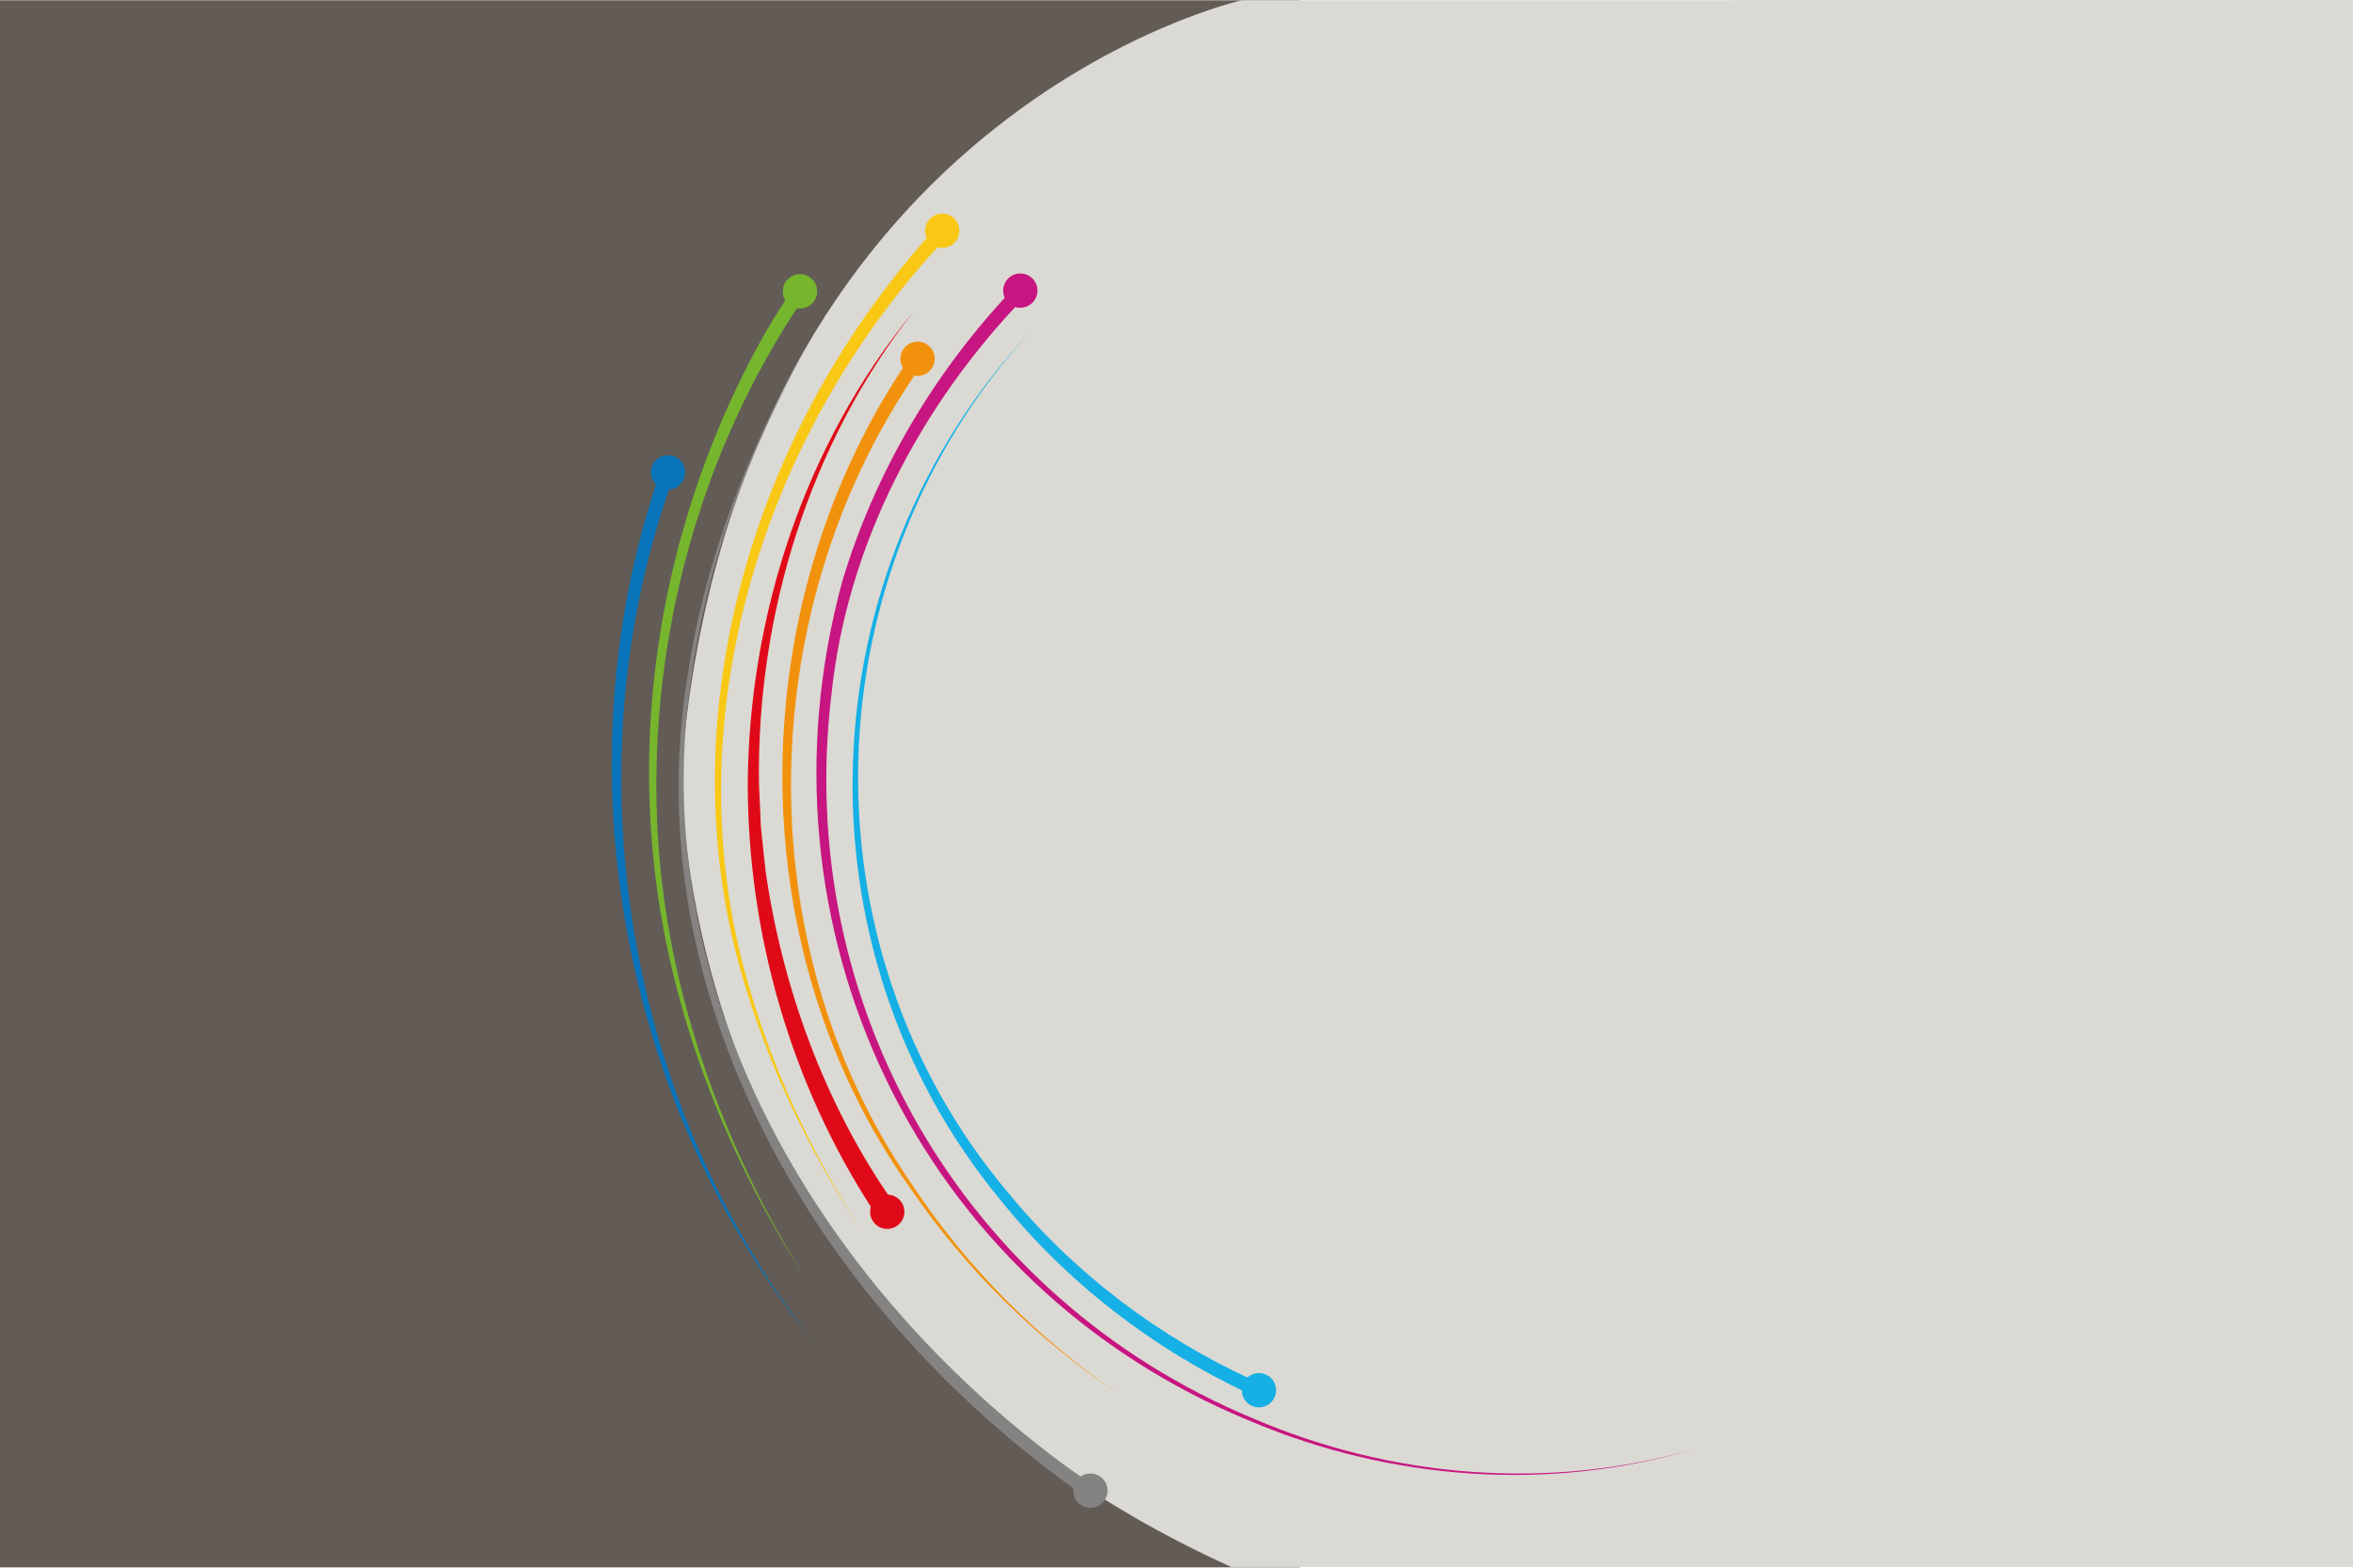
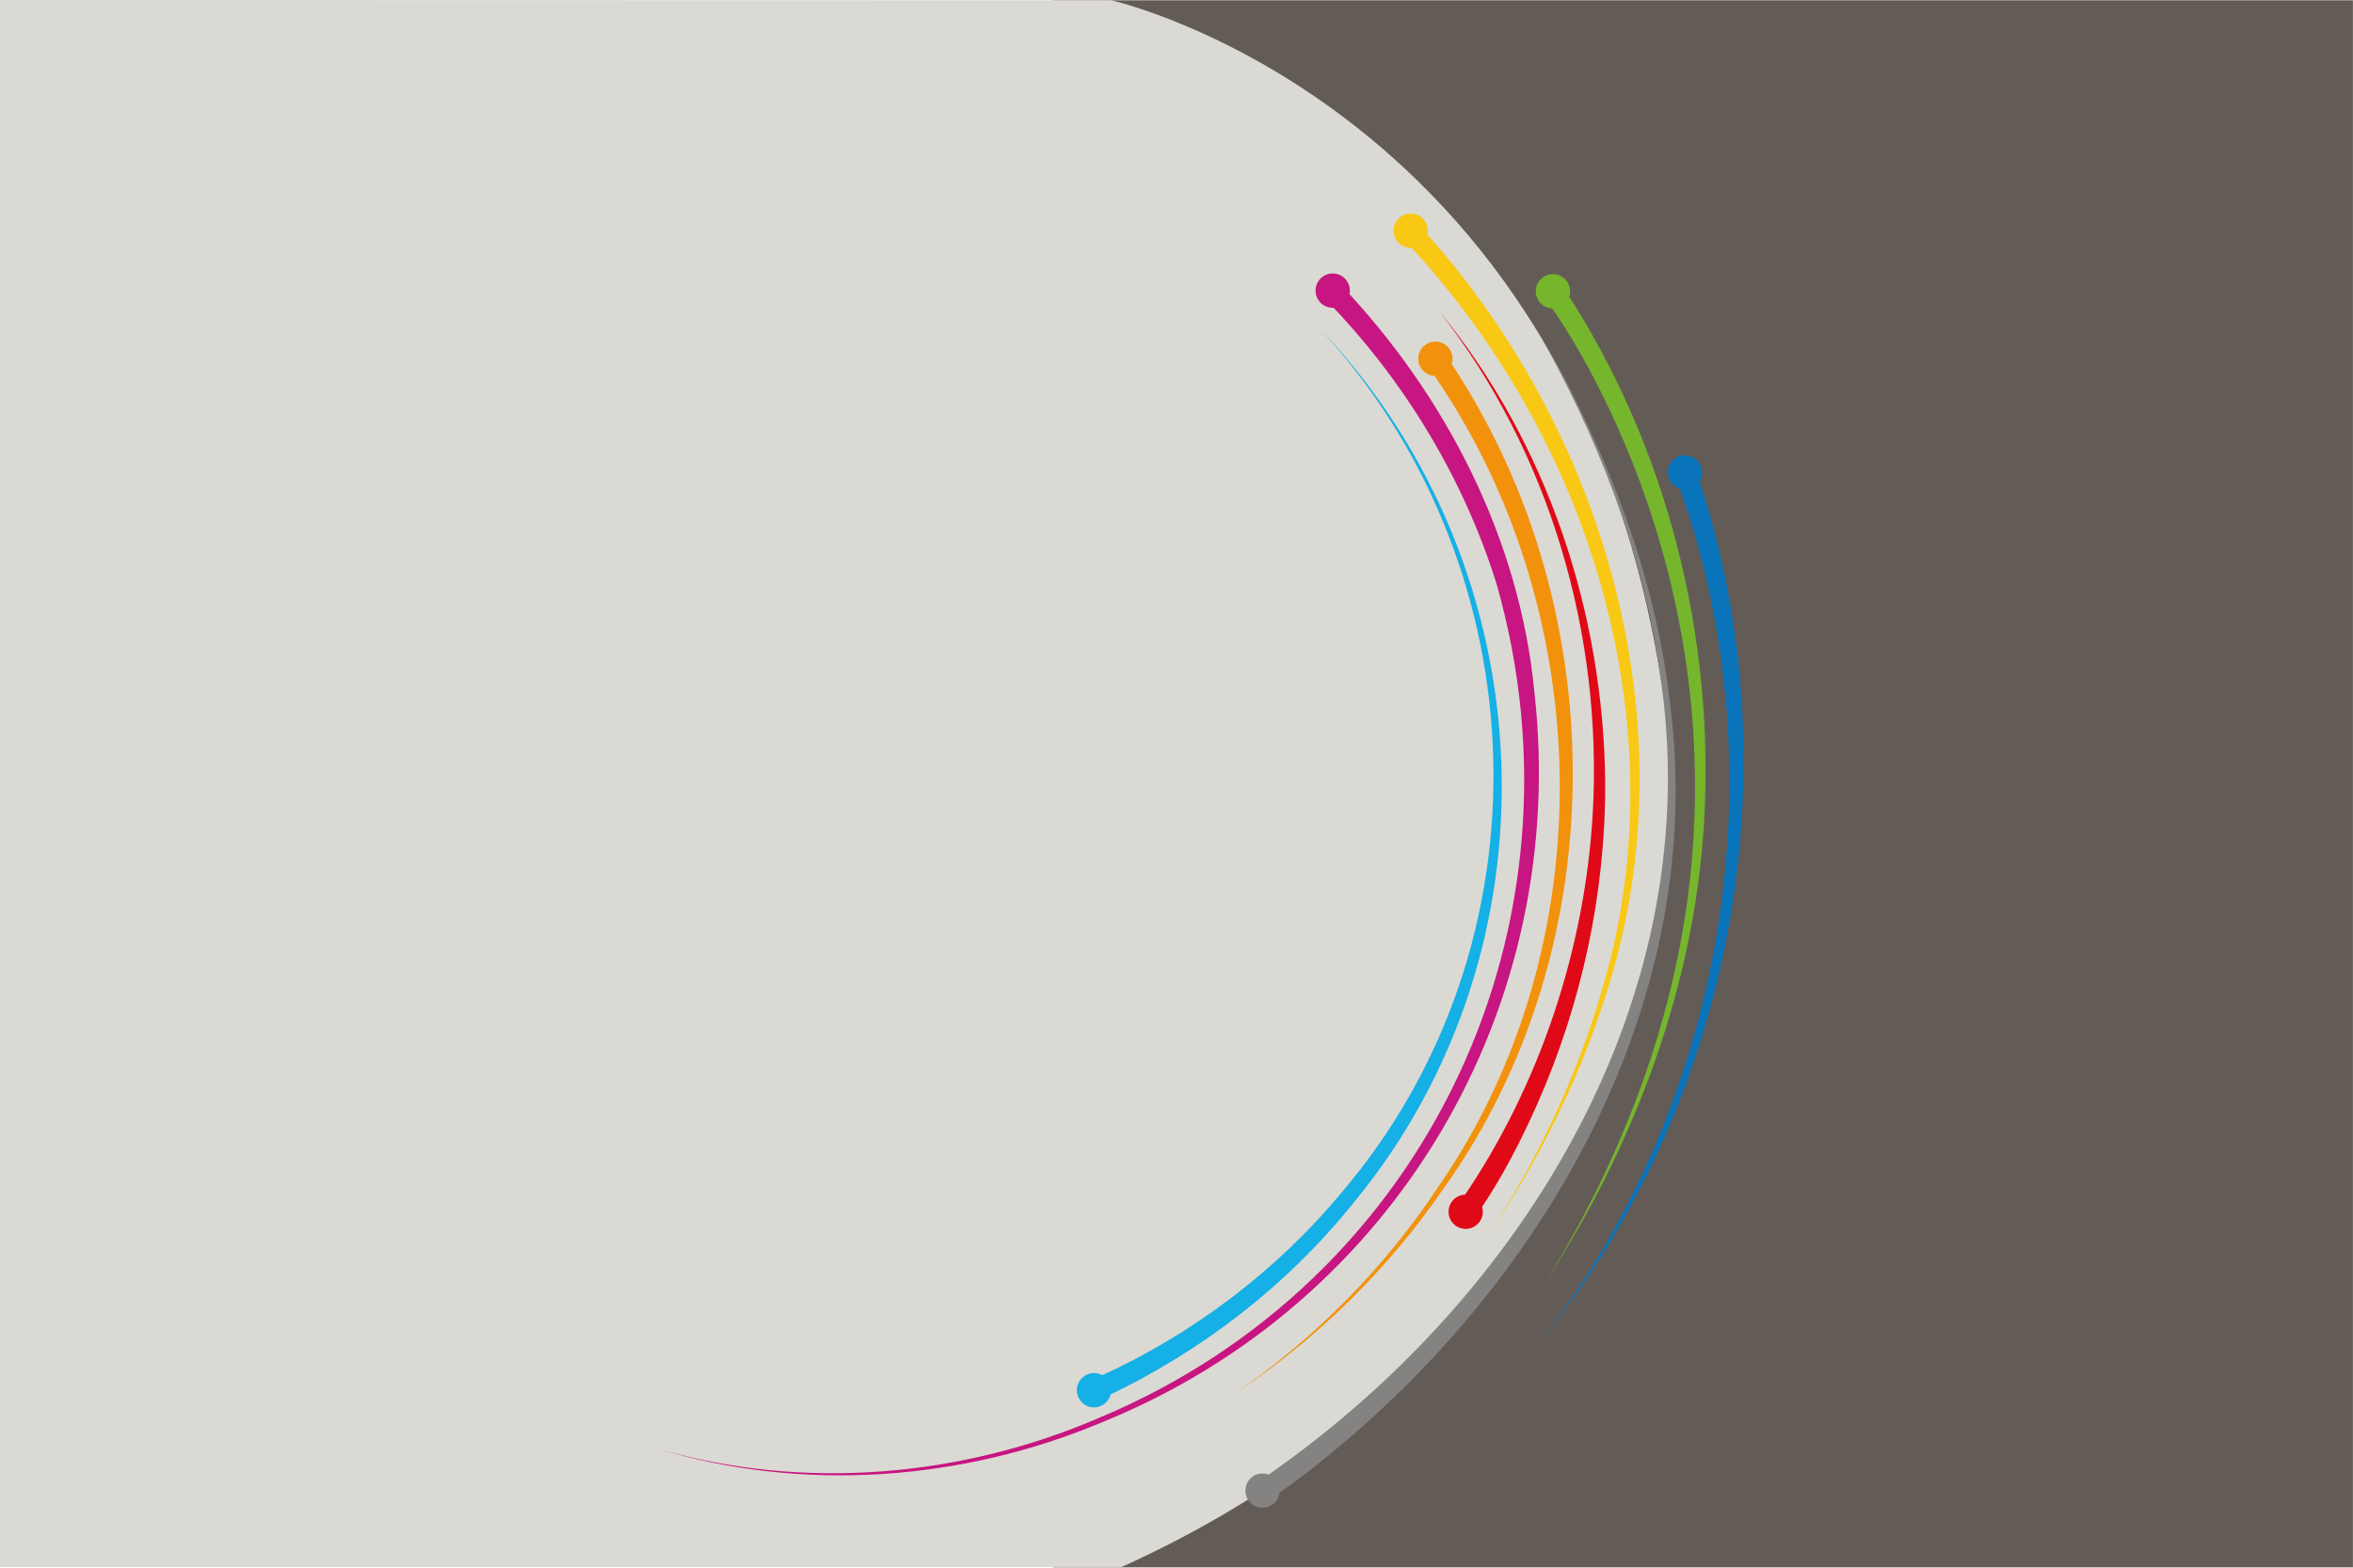
<svg xmlns="http://www.w3.org/2000/svg" id="Layer_2" viewBox="0 0 336.33 224.04">
  <defs>
    <style>.cls-1{fill:#e00918;}.cls-2{fill:#14b0e6;}.cls-3{fill:#0a74bb;}.cls-4{fill:#c71581;}.cls-5{fill:#dbd9d3;}.cls-6{fill:#f8c814;}.cls-7{fill:#76b62d;}.cls-8{fill:#f2920c;}.cls-9{fill:#635c56;}.cls-10{fill:#858382;}</style>
  </defs>
  <g id="Layer_1-2">
-     <rect class="cls-9" x="0" y=".04" width="185.8" height="224" transform="translate(185.8 224.08) rotate(-180)" />
-     <path class="cls-5" d="M176.01,223.99c-81.19-36.71-78.6-114.63-78.6-114.63C105.6,16.04,177.51.04,177.51.04l158.82-.04v223.99s-160.31,0-160.31,0Z" />
-     <path class="cls-7" d="M114.69,42.89c-14.66,21.64-21.85,48.38-20.77,74.46.96,23.28,9.02,45.85,21.28,65.55-12.55-19.57-20.95-42.16-22.22-65.51-1.18-20.25,2.77-40.72,11.05-59.23,2.58-5.7,5.45-11.23,9.05-16.47,0,0,1.61,1.19,1.61,1.19h0Z" />
-     <circle class="cls-7" cx="114.35" cy="41.64" r="2.45" />
-     <path class="cls-6" d="M134.92,34.35c-26.19,27.93-38.89,69.3-27.88,106.59,3.55,12.35,9.1,24.09,16.07,34.91-7.1-10.73-12.82-22.42-16.55-34.78-10.66-34.39-1.1-72.57,20.65-100.67,1.98-2.58,4.01-5.08,6.3-7.47,0,0,1.41,1.42,1.41,1.42h0Z" />
-     <circle class="cls-6" cx="134.68" cy="32.98" r="2.45" />
-     <path class="cls-10" d="M153.76,212.97c-36.97-26.45-63.15-70.45-55.4-116.88,2.67-17.52,9.59-34.22,18.53-49.41-8.78,15.29-15.5,32-17.97,49.5-6.6,42.11,14.8,81.69,46.63,108.08,3,2.48,6.1,4.91,9.3,7.04,0,0-1.09,1.68-1.09,1.68h0Z" />
-     <circle class="cls-10" cx="155.86" cy="213.07" r="2.45" />
-     <circle class="cls-8" cx="131.16" cy="51.28" r="2.45" />
-     <path class="cls-1" d="M124.91,173.16c-11.86-18.11-18.04-39.7-18.03-61.29.22-24.23,8.28-48.64,23.76-67.41-14.97,19.02-22.46,43.33-22.16,67.41.06,1.39.21,5,.28,6.35.13,1.36.53,4.92.67,6.31,2.4,16.61,8.37,33.04,17.91,46.85,0,0-2.42,1.78-2.42,1.78h0Z" />
-     <path class="cls-8" d="M131.98,51.84c-24.38,34.22-25.54,83.01-1.46,117.72,7.72,11.63,17.75,21.72,29.29,29.63-11.63-7.77-21.8-17.76-29.7-29.35-24.77-34.8-24.04-84.22.22-119.13,0,0,1.65,1.13,1.65,1.13h0Z" />
-     <path class="cls-4" d="M146.41,42.52c-14.8,15.32-25.31,35.29-27.55,56.62-5.41,44.4,18.85,86.38,60.2,103.59,19.81,8.53,42.42,10.42,63.2,4.36-20.77,6.23-43.46,4.5-63.39-3.9-47.72-19.46-72-70.79-58.44-120.22,4.71-15.64,13.27-30.04,24.54-41.84,0,0,1.44,1.39,1.44,1.39h0Z" />
-     <path class="cls-2" d="M147.2,47.47c-31.25,34.27-33.09,87.46-3.06,123.07,9.44,11.49,21.6,20.66,35.1,26.8,0,0-.84,1.82-.84,1.82-13.69-6.42-25.96-15.89-35.43-27.67-29.87-36.21-27.65-89.83,4.22-124.01h0Z" />
-     <path class="cls-3" d="M95.82,69.44c-14.32,40.76-6.31,88.23,20.32,122.22-27.36-33.83-36.02-81.57-22.22-122.86,0,0,1.9.64,1.9.64h0Z" />
-     <circle class="cls-4" cx="145.84" cy="41.54" r="2.45" />
-     <circle class="cls-2" cx="179.95" cy="198.72" r="2.45" />
-     <circle class="cls-1" cx="126.82" cy="173.21" r="2.45" />
-     <circle class="cls-3" cx="95.48" cy="67.52" r="2.45" />
+     <rect class="cls-9" x="150.52" y=".04" width="185.8" height="224" />
+     <path class="cls-5" d="M160.31,223.99c81.19-36.71,78.6-114.63,78.6-114.63C230.73,16.04,158.82.04,158.82.04L0,0v223.99s160.31,0,160.31,0Z" />
+     <path class="cls-7" d="M223.65,41.4c14.6,22.29,21.46,49.48,19.93,76.01-1.34,23.36-9.83,45.95-22.45,65.49,12.19-19.74,20.17-42.3,21.05-65.56.83-20-3.4-40.15-11.87-58.27-2.58-5.49-5.57-10.99-9.07-15.89,0,0,2.41-1.79,2.41-1.79h0Z" />
+     <circle class="cls-7" cx="221.97" cy="41.64" r="2.45" />
+     <path class="cls-6" d="M203.17,32.58c26.15,28.72,38.48,70.92,26.71,108.53-3.77,12.36-9.53,24.03-16.67,34.74,6.93-10.84,12.44-22.6,15.95-34.95,9.98-34.17.02-71.65-21.9-99.06-1.96-2.48-4.05-4.95-6.21-7.14l2.12-2.12h0Z" />
+     <path class="cls-6" d="M204.09,32.98c0,1.35-1.1,2.45-2.45,2.45s-2.45-1.1-2.45-2.45c0-1.35,1.1-2.45,2.45-2.45s2.45,1.1,2.45,2.45Z" />
+     <path class="cls-10" d="M181.2,210.87c36.83-25.67,63.11-68.72,56.06-114.68-2.43-17.49-9.09-34.2-17.84-49.52,9.99,16.84,17.45,35.64,19.45,55.26,4.62,40.29-16.52,78.57-46.6,104.12-3.04,2.57-6.09,5.05-9.45,7.34l-1.63-2.52h0Z" />
+     <path class="cls-10" d="M182.91,213.07c0-1.35-1.1-2.45-2.45-2.45s-2.45,1.1-2.45,2.45,1.1,2.45,2.45,2.45,2.45-1.1,2.45-2.45Z" />
+     <path class="cls-8" d="M207.62,51.28c0,1.35-1.1,2.45-2.45,2.45s-2.45-1.1-2.45-2.45,1.1-2.45,2.45-2.45,2.45,1.1,2.45,2.45Z" />
+     <path class="cls-1" d="M209,171.38c11.06-16.15,17.57-35.72,18.67-55.28,1.4-25.45-6.17-51.51-21.98-71.64,15.47,18.77,23.53,43.18,23.75,67.41.06,15.8-3.35,31.6-9.75,46.04-2.34,5.28-4.96,10.36-8.28,15.25,0,0-2.42-1.78-2.42-1.78h0Z" />
+     <path class="cls-8" d="M206.41,50.43c24.24,35.08,24.85,84.66-.09,119.48-7.94,11.58-18.15,21.55-29.81,29.28,11.52-7.94,21.5-18.06,29.18-29.7,23.92-34.69,22.64-83.33-1.77-117.37,0,0,2.48-1.69,2.48-1.69h0Z" />
+     <path class="cls-4" d="M191.71,40.78c14.99,15.81,25.53,36.33,27.61,58.15,5.04,44.99-19.8,87.35-61.82,104.38-19.96,8.37-42.67,10.06-63.44,3.79,20.79,6.01,43.37,4.08,63.15-4.48,46.89-19.64,70.57-70.4,56.73-119.07-4.74-15.22-13.28-29.28-24.39-40.68,0,0,2.16-2.08,2.16-2.08h0Z" />
+     <path class="cls-2" d="M189.13,47.47c32.04,34.18,34.34,87.89,4.51,124.25-9.47,11.85-21.76,21.4-35.51,27.89l-1.26-2.72c13.45-6.07,25.58-15.17,35.02-26.58,30.07-35.45,28.32-88.55-2.77-122.83h0Z" />
+     <path class="cls-3" d="M242.88,68.64c13.67,41.43,4.85,89.23-22.69,123.02,26.46-34.03,34.3-81.44,19.85-122.06,0,0,2.84-.96,2.84-.96h0Z" />
+     <circle class="cls-4" cx="190.49" cy="41.54" r="2.45" />
+     <path class="cls-2" d="M158.82,198.72c0,1.35-1.1,2.45-2.45,2.45s-2.45-1.1-2.45-2.45,1.1-2.45,2.45-2.45,2.45,1.1,2.45,2.45Z" />
+     <circle class="cls-1" cx="209.5" cy="173.21" r="2.45" />
+     <path class="cls-3" d="M243.29,67.52c0,1.35-1.1,2.45-2.45,2.45s-2.45-1.1-2.45-2.45c0-1.35,1.1-2.45,2.45-2.45s2.45,1.1,2.45,2.45Z" />
  </g>
</svg>
